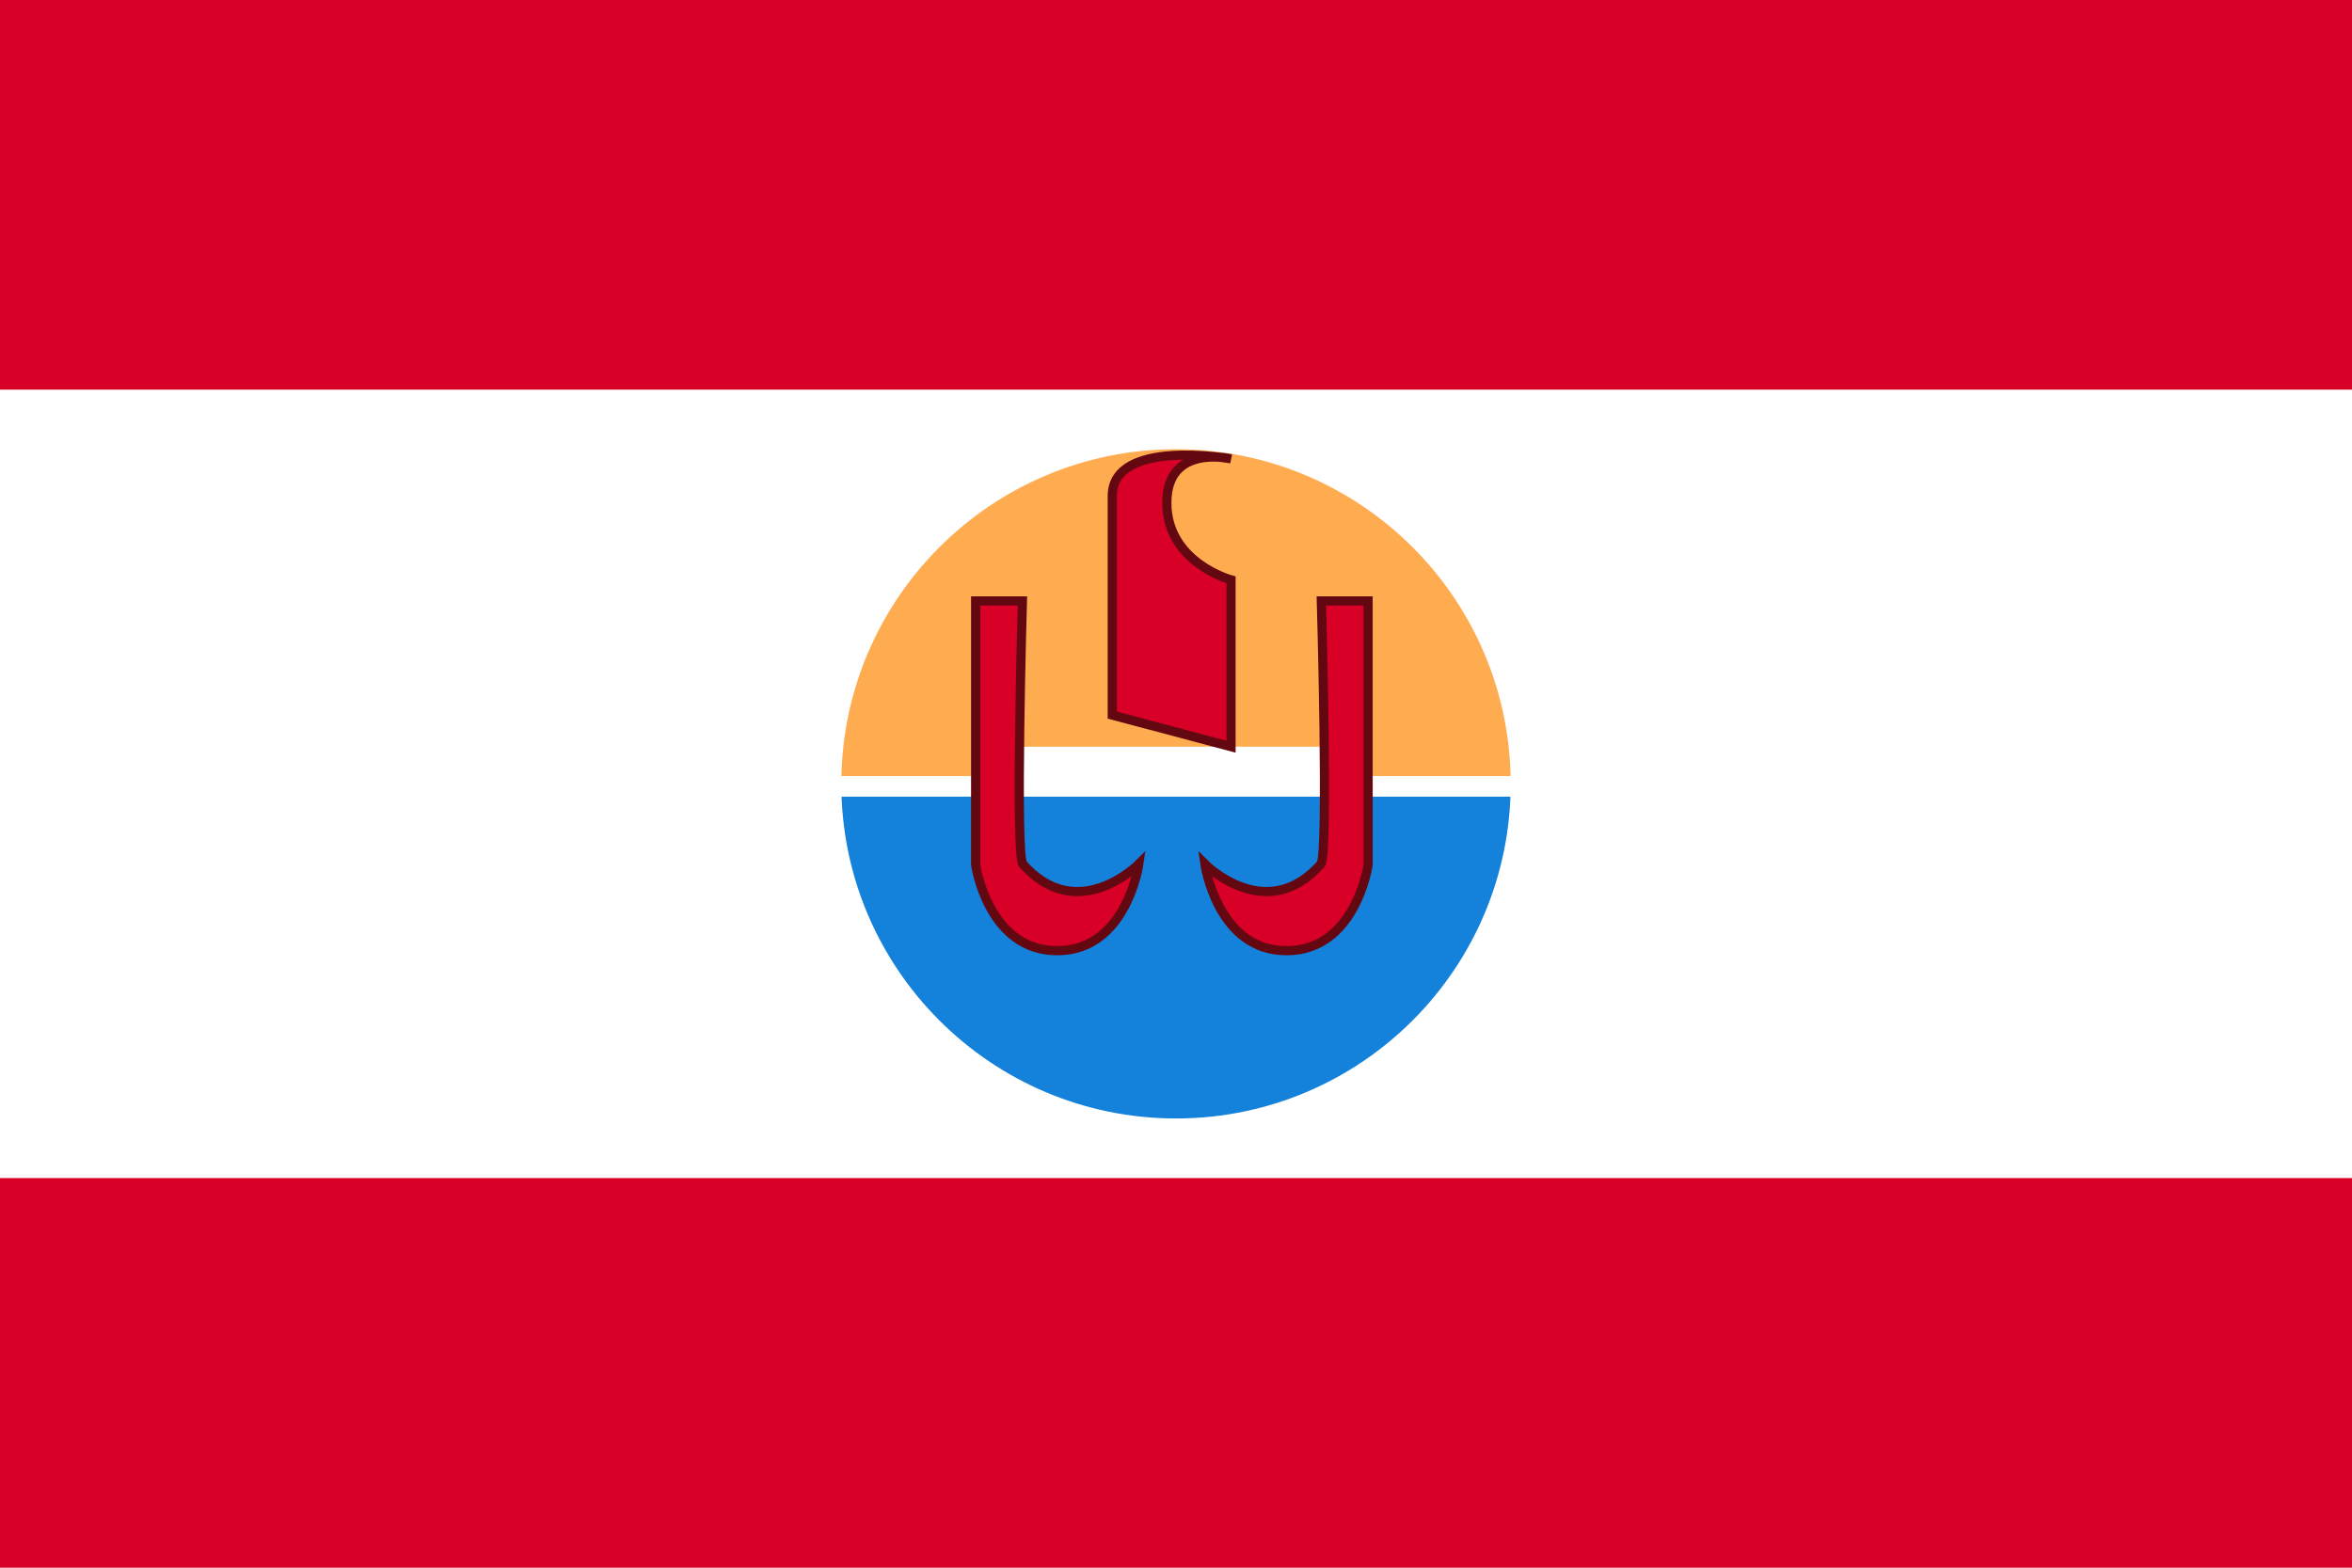
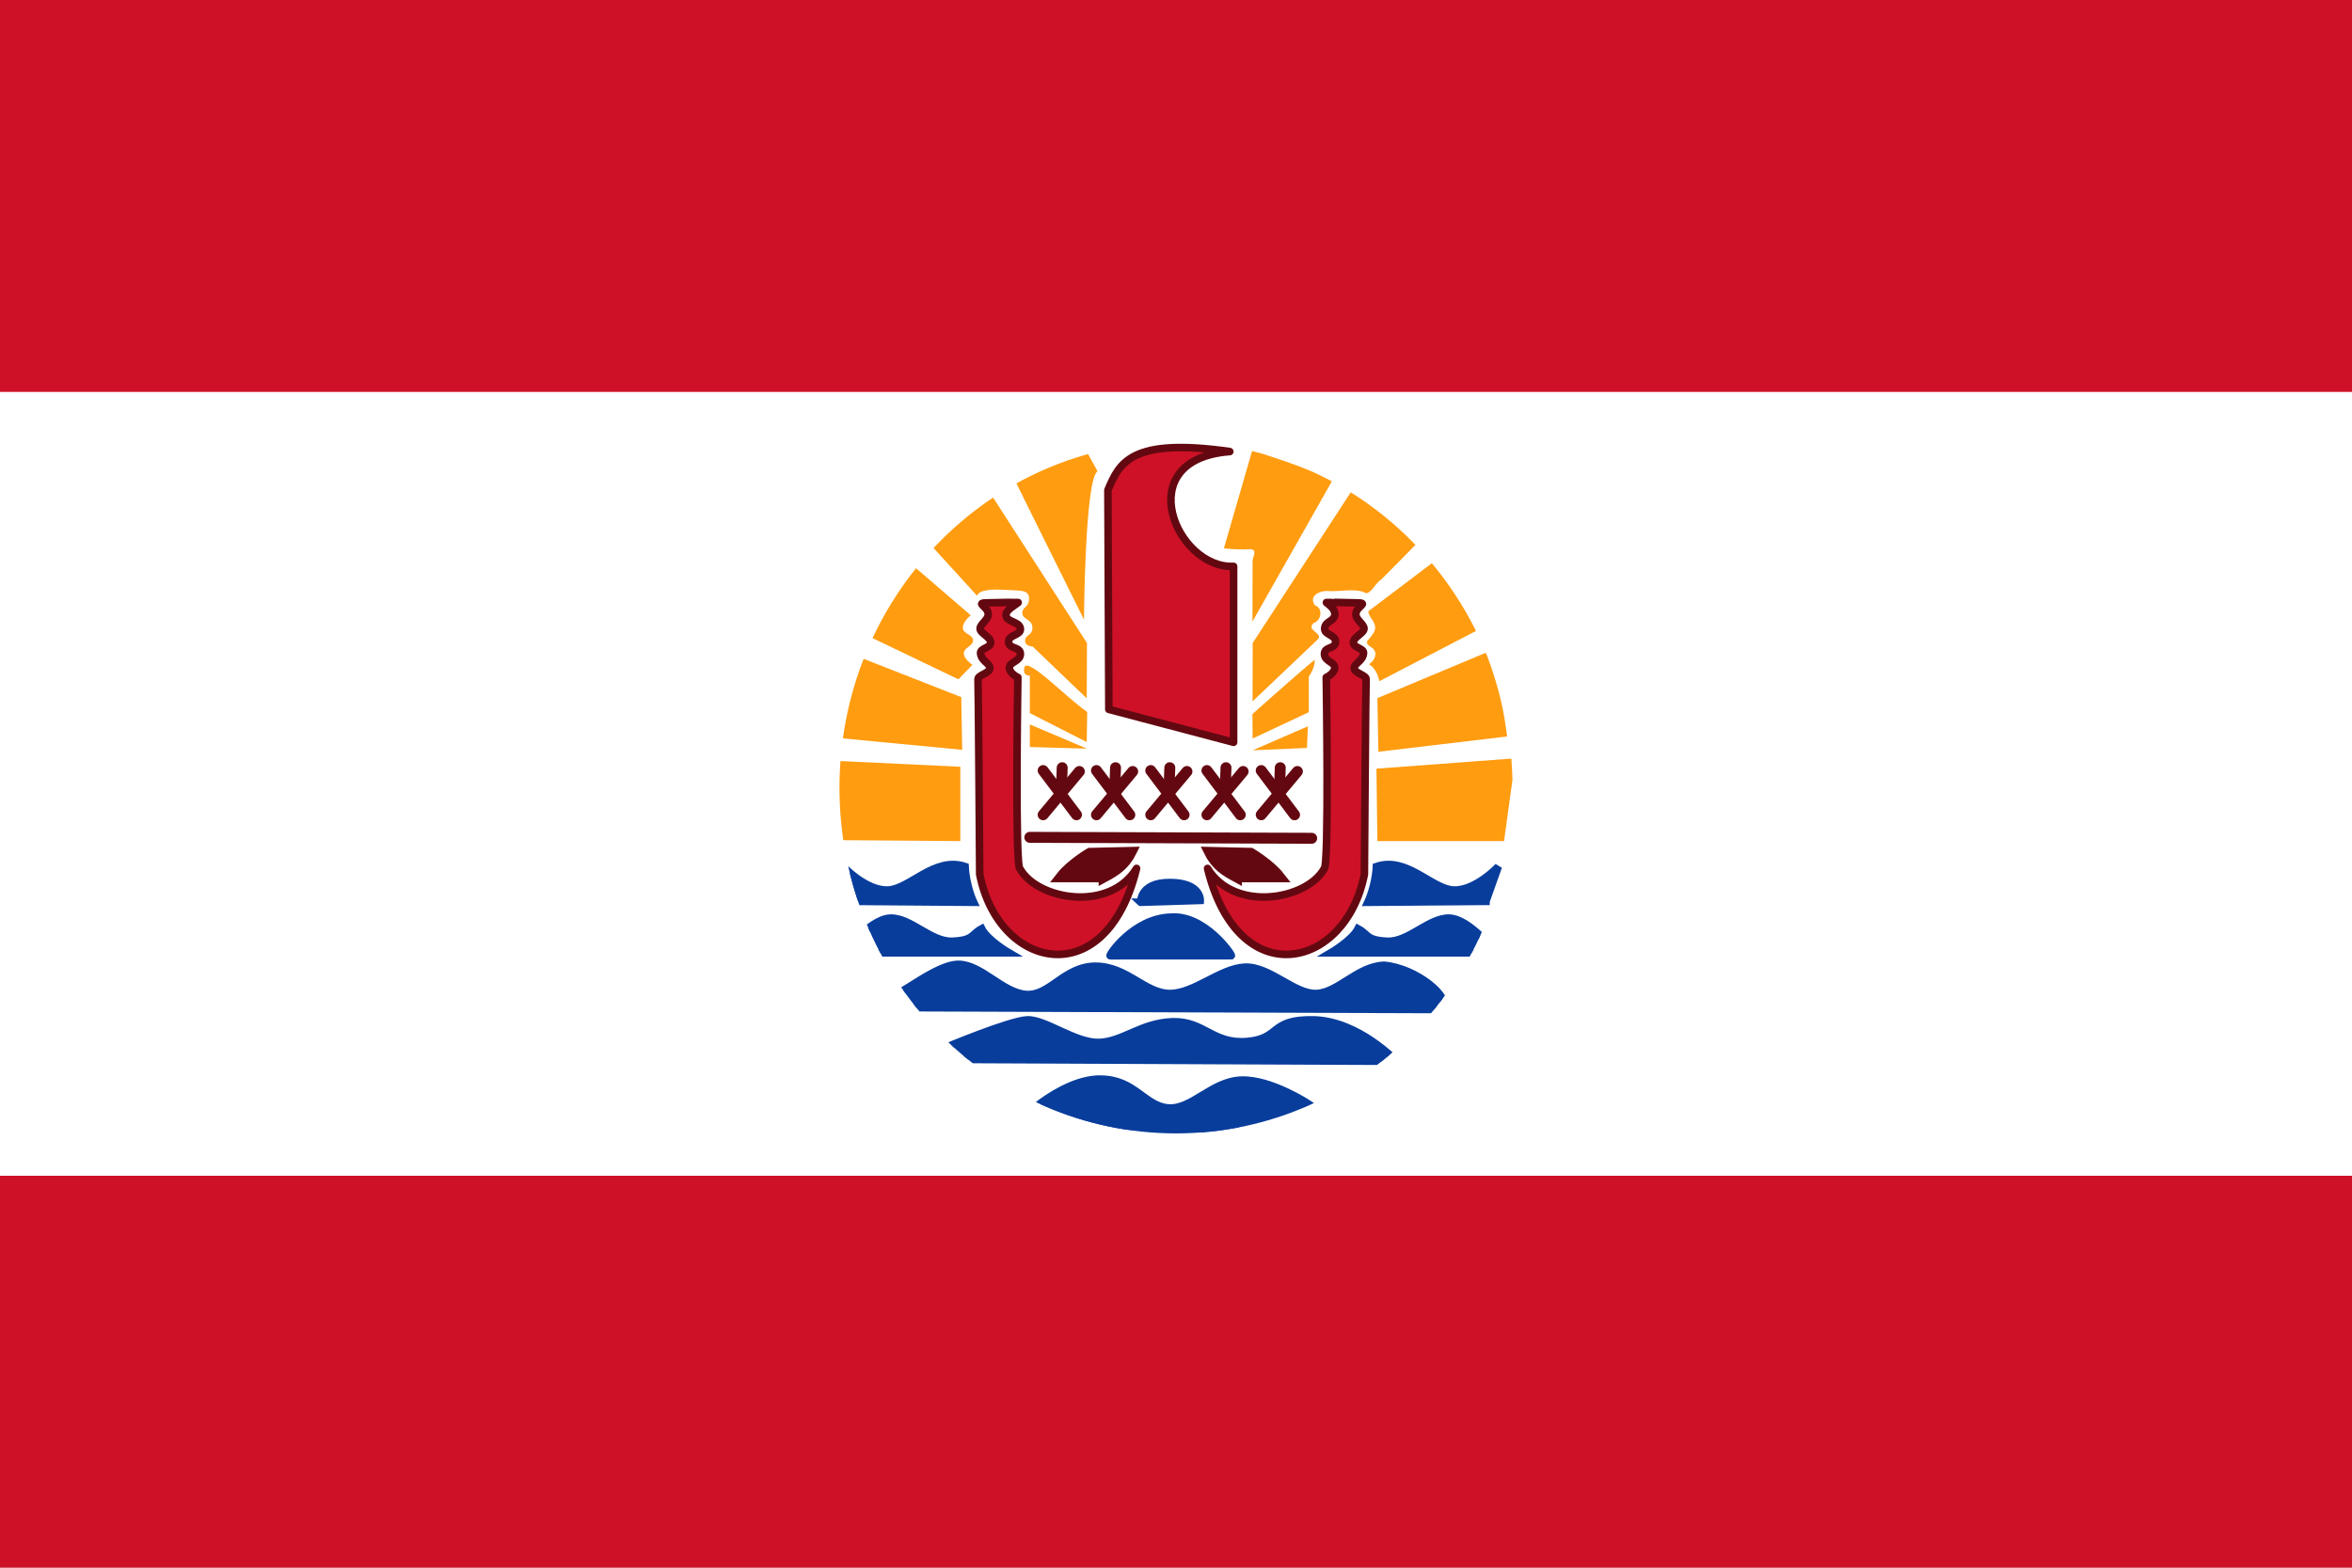
- <svg xmlns="http://www.w3.org/2000/svg" viewBox="0 0 513 342">
-   <path fill="#FFF" d="M0 0h513v342H0z" />
-   <g fill="#D80027">
-     <path d="M0 0h513v85H0zM0 257h513v85H0z" />
-   </g>
-   <path fill="#1481DB" d="M329.5 171c0 40.3-32.7 73-73 73s-73-32.7-73-73" />
-   <path fill="#FFAB50" d="M256.5 98c-40.3 0-73 32.7-73 73h146c0-40.3-32.7-73-73-73z" />
-   <g fill="#FFF">
-     <path d="M181.9 169.3h150.5v4.5H181.9z" />
-     <path d="M222.4 162.9h66.5v10.9h-66.5z" />
-   </g>
-   <g fill="#D80027" stroke="#630810" stroke-width="2">
-     <path d="M212.8 131.1H223s-1.6 55.5.1 57.4c11.9 13.5 25.3 0 25.3 0s-2.7 18.9-17.8 18.9-17.8-18.7-17.8-18.7v-57.6zM298.4 131.1h-10.2s1.6 55.5-.1 57.4c-11.9 13.5-25.3 0-25.3 0s2.7 18.9 17.8 18.9c15.1 0 17.8-18.7 17.8-18.7v-57.6zM242.6 156l25.9 6.9v-36.4s-14-3.8-14-16.8 14-9.6 14-9.6-25.9-4.6-25.9 8.1V156z" />
+ <svg xmlns="http://www.w3.org/2000/svg" xmlns:xlink="http://www.w3.org/1999/xlink" viewBox="0 0 600 400">
+   <clipPath id="c">
+     <ellipse cx="300" cy="201" rx="85.849" ry="88.189" />
+   </clipPath>
+   <rect width="600" height="400" fill="#ce1126" />
+   <rect width="600" height="200" y="100" fill="#fff" />
+   <g clip-path="url(#c)">
+     <g fill="#ff9c10">
+       <path d="m277.29,191.02-14.575-0.419,0-5.762,14.575,6.182z" />
+       <path d="m277.23,189.34-14.515-7.383v-9.602s-1.701,0.239-1.458-1.681c0.08-4.001,10.667,7.303,16.093,10.984l-0.121,7.683z" />
+       <path d="m214.37,214.37,30.606,0.24,0-18.966l-34.98-1.67,4.373,20.405z" />
+       <path d="m212.91,188.2,32.551,3.121-0.242-13.444-31.822-12.484-0.487,22.807z" />
+       <path d="m219.47,161.32,25.021,12.003,3.573-3.686s-2.301-1.567-2.187-3.008c0.043-1.458,2.315-1.679,2.358-3.262,0.042-1.458-2.573-1.633-2.601-3.092-0.171-1.581,2.015-3.276,2.015-3.276l-22.591-19.446-5.588,23.768z" />
+       <path d="m383.68,214.61-32.307,0-0.242-18.485,35.464-2.641-2.915,21.127z" />
+       <path d="m384.47,187.91c-0.408-3.001-0.836-5.995-1.531-8.938-0.931-3.94-2.121-7.817-3.562-11.594-0.106-0.279-0.266-0.535-0.375-0.812l-27.625,11.562,0.25,13.688,32.844-3.906z" />
+       <path d="m365.59,143.47c-5.51,4.167-11.021,8.333-16.531,12.5,0.027,1.196,1.219,2.116,1.548,3.26,0.763,1.606-0.754,3.026-1.692,4.161-0.761,1.047,0.879,1.581,1.424,2.199,1.2,1.232,0.155,3.162-1.123,3.879,1.54,0.921,2.317,2.645,2.656,4.344,8.25-4.292,16.5-8.583,24.75-12.875-2.96-6.236-6.651-12.132-11.031-17.468z" />
+       <path d="m319.56,191.44,13.845-0.599,0.242-5.524-14.088,6.123z" />
+       <path d="m319.55,188.44-0.059-6.241s13.115-11.703,15.909-13.864c0,2.401-1.517,4.26-1.517,4.26v9.123l-14.332,6.722z" />
+       <path d="m234.54,135.87c0.242,0.24,14.718,16.14,14.718,16.14,0.406-1.507,3.744-1.736,7.144-1.495,3.402,0.239,6.113-0.225,6.113,2.176,0,2.4-1.726,2.059-1.726,3.74s2.586,1.54,2.586,3.698c0,2.161-1.875,1.72-1.885,3.393-0.006,1.383,1.956,1.457,1.956,1.457l13.785,13.205,0.06-14.105-28.42-44.052-14.331,15.845z" />
+       <path d="m257.28,119.19c0.216,0.641,19.25,38.906,19.25,38.906s0.216-35.913,3.46-37.837l-5.407-9.834-17.303,8.765z" />
+       <path d="m319.41,115.06c-2.396,8.281-4.792,16.562-7.188,24.844,2.241,0.267,4.504,0.339,6.756,0.214,2.025,0.174,0.448,2.072,0.555,3.195-0.01,5.093-0.02,10.186-0.03,15.278,6.771-11.958,13.542-23.917,20.312-35.875-4.67-2.438-9.627-4.248-14.616-5.905-1.902-0.671-3.836-1.253-5.79-1.751z" />
+       <path d="m344.69,125.44c-8.375,12.875-16.75,25.75-25.125,38.625-0.01,4.958-0.021,9.917-0.031,14.875,5.594-5.322,11.217-10.617,16.794-15.957,1.058-1.499-3.36-2.233-1.151-4.059,2.001-0.631,2.34-3.863,0.233-4.484-1.736-2.549,1.57-3.899,3.653-3.62,2.901,0.132,5.889-0.631,8.725,0.174,1.562,1.493,3-2.255,4.532-3.099,3.03-3.048,6.063-6.092,9.059-9.174-4.937-5.146-10.573-9.615-16.688-13.282z" />
+     </g>
+     <g fill="#083d9c" stroke="#083d9c" stroke-width="1.932">
+       <path stroke-width="2.057" d="m279.88,275.41c-6.178,0.349-12.334,4.518-15.219,6.75,5.18,2.267,10.71,4.037,16.594,5.25,9.375,1.574,18.75,1.562,28.125,1.562,1.53-0.193,3.045-0.411,4.531-0.656l19.75-6.656s-9.501-6.271-17.031-6c-7.531,0.271-12.615,7.638-18.688,7.094-6.073-0.544-8.505-7.344-17.25-7.344-0.273,0-0.539-0.015-0.812,0z" />
+       <path d="m244.01,270.31,112.23,0.48s-9.716-10.323-21.134-10.563c-11.417-0.242-8.258,4.801-17.003,5.52-8.744,0.721-10.932-5.281-18.948-5.041-8.015,0.239-12.632,5.041-18.703,5.282-6.073,0.239-13.846-6.003-18.462-5.761-4.616,0.239-21.134,7.201-21.134,7.201l3.158,2.881z" />
+       <path d="m229.68,257.1,138.46,0.481c2.186-3.121-6.802-10.563-15.06-11.284-6.804,0.239-11.66,6.962-17.247,7.203-5.587,0.239-11.902-6.963-18.219-6.722-6.315,0.239-12.874,6.722-19.19,6.722-6.315,0-10.931-6.963-18.946-6.963-8.016,0-11.66,7.683-17.733,7.203-6.074-0.48-11.418-7.682-17.247-7.682-5.83,0-15.546,8.642-17.489,8.162-1.943-0.48,2.428,3.601,2.672,2.881z" />
+       <path d="m283.21,243.86,30.908-0.018c0.241-0.24-6.92-10.55-15.449-9.823-9.502,0.246-15.956,9.841-15.459,9.841z" />
+       <path d="m381.77,243.12-42.294,0s5.474-3.197,6.966-6.147c2.736,1.476,1.99,2.95,7.464,3.196,5.473,0.246,10.697-6.146,15.923-5.9,5.224,0.246,11.941,9.097,11.941,8.851z" />
+       <path d="m215.1,243.12,42.294,0s-5.474-3.197-6.966-6.147c-2.736,1.476-1.99,2.95-7.464,3.196-5.472,0.246-10.697-6.146-15.923-5.9-5.224,0.246-11.941,9.097-11.941,8.851z" />
+       <path d="m218.26,229.98,30.121,0.239s-1.943-4.08-2.186-9.122c-7.775-2.64-14.09,5.761-19.677,6.002-5.586,0.239-11.415-6.002-11.415-6.002l3.157,8.882z" />
+       <path d="m379.07,229.98-30.122,0.239s1.944-4.08,2.186-9.122c7.774-2.64,14.089,5.761,19.677,6.002,5.587,0.239,11.416-6.002,11.416-6.002l-3.157,8.882z" />
+       <path d="m290.89,230.22,15.302-0.479s0.244-4.562-7.773-4.562c-8.016,0-7.287,5.282-7.53,5.041z" />
+     </g>
+     <g fill="#ce1126" stroke="#630810" stroke-width="1.932" stroke-linejoin="round">
+       <path d="m282.87,181,31.823,8.403,0-44.895c-14.576,0.721-26.72-27.368-0.972-29.288-25.263-3.602-28.179,2.881-31.093,9.843l0.242,55.937z" />
+       <path d="m289.94,221.58c-6.921,11.33-25.425,7.97-29.752,0.06-1.296-0.363-0.53-48.8-0.53-48.8s-2.067-0.931-2.163-2.42c-0.095-1.504,2.811-1.641,2.811-3.566,0-1.924-2.968-1.17-3.027-3.106,0.013-1.851,3.168-1.596,3.027-3.307-0.167-1.928-3.534-1.643-3.677-3.421-0.109-1.412,2.409-2.644,3.108-3.279-0.453,0.022-2.339-0.028-2.351-0.034-1.767,0.036-3.534,0.071-5.3,0.107-3.765,0.004,0.065,0.811,0.01,2.958-0.035,1.403-1.909,2.336-2.077,3.555-0.059,1.252,2.683,2.131,2.717,3.634,0.031,1.341-2.694,1.432-2.596,2.678,0.169,2.108,2.414,2.572,2.38,3.849-0.035,1.275-3.021,1.761-3.029,2.778,0.104,1.968,0.432,49.807,0.432,49.807,4.758,24.37,32.228,30.569,40.015-1.496z" />
+       <path d="m308.05,221.58c6.921,11.33,25.424,7.97,29.751,0.06,1.296-0.363,0.53-48.8,0.53-48.8s2.067-0.931,2.162-2.42c0.095-1.504-2.629-1.641-2.629-3.566,0-1.924,2.786-1.17,2.845-3.106-0.012-1.851-2.925-1.716-2.784-3.428,0.166-1.928,2.453-1.702,2.583-3.48,0.109-1.531-1.436-2.464-2.136-3.099,0.452,0.022,2.217-0.028,2.23-0.034,1.766,0.036,3.533,0.071,5.299,0.107,3.766,0.004-0.065,0.811-0.009,2.958,0.034,1.403,1.909,2.336,2.077,3.555,0.059,1.252-2.684,2.131-2.718,3.634-0.03,1.341,2.695,1.432,2.596,2.678-0.169,2.108-2.414,2.572-2.38,3.849,0.034,1.275,3.021,1.761,3.028,2.778-0.103,1.968-0.432,49.807-0.432,49.807-4.759,24.37-32.228,30.569-40.015-1.496z" />
+     </g>
+     <g fill="#630810" stroke="#630810" stroke-width="2.792" stroke-linecap="round">
+       <path d="m281.66,223.73c2.672-1.442,5.101-2.881,6.802-6.243l-10.446,0.239s-4.856,2.882-7.287,6.003h10.931z" />
+       <path d="m315.42,223.73c-2.672-1.442-5.1-2.881-6.801-6.243l10.445,0.239s4.857,2.882,7.287,6.003h-10.931z" />
+       <path d="m262.71,213.65 71.903,0.239" />
+       <g id="x">
+         <path d="m266.11,196.61 8.502,11.284" />
+         <path d="m266.11,207.89 9.232,-11.043" />
+         <path d="m270.97,195.88 -0.243,6.962" />
+       </g>
+       <use xlink:href="#x" x="13.604" />
+       <use xlink:href="#x" x="27.45" />
+       <use xlink:href="#x" x="41.782" />
+       <use xlink:href="#x" x="55.628" />
+     </g>
  </g>
</svg>
